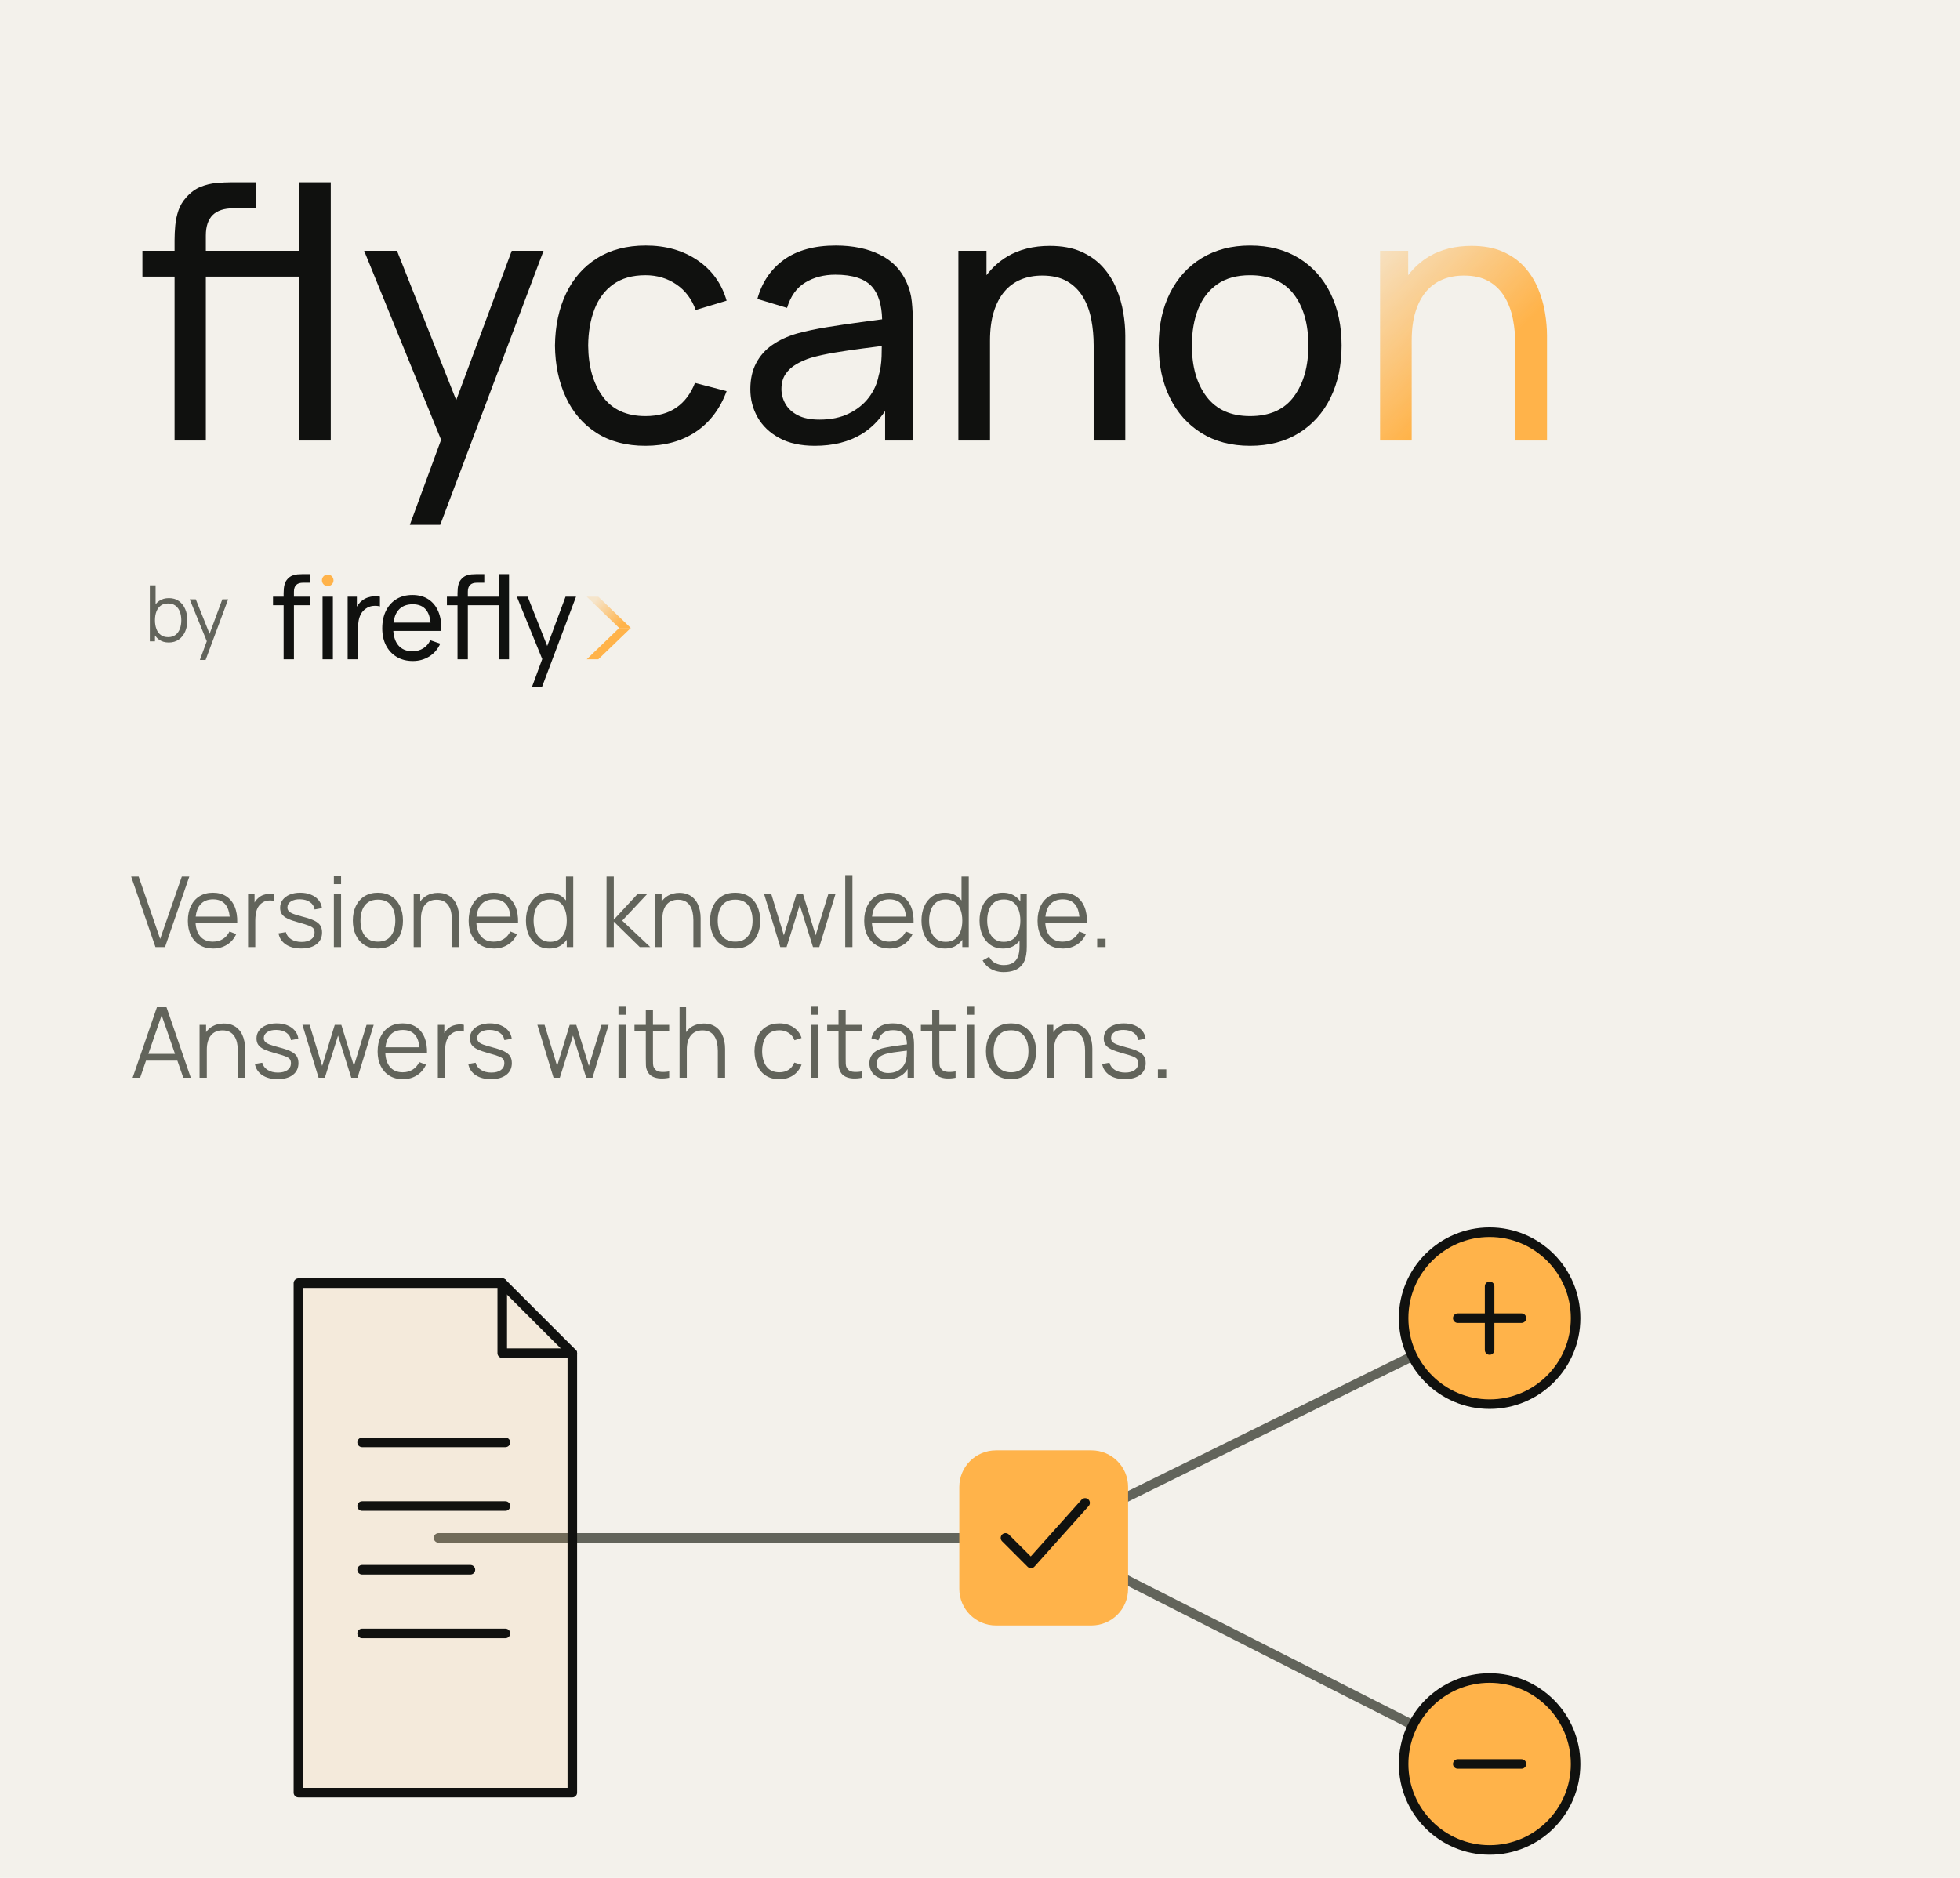
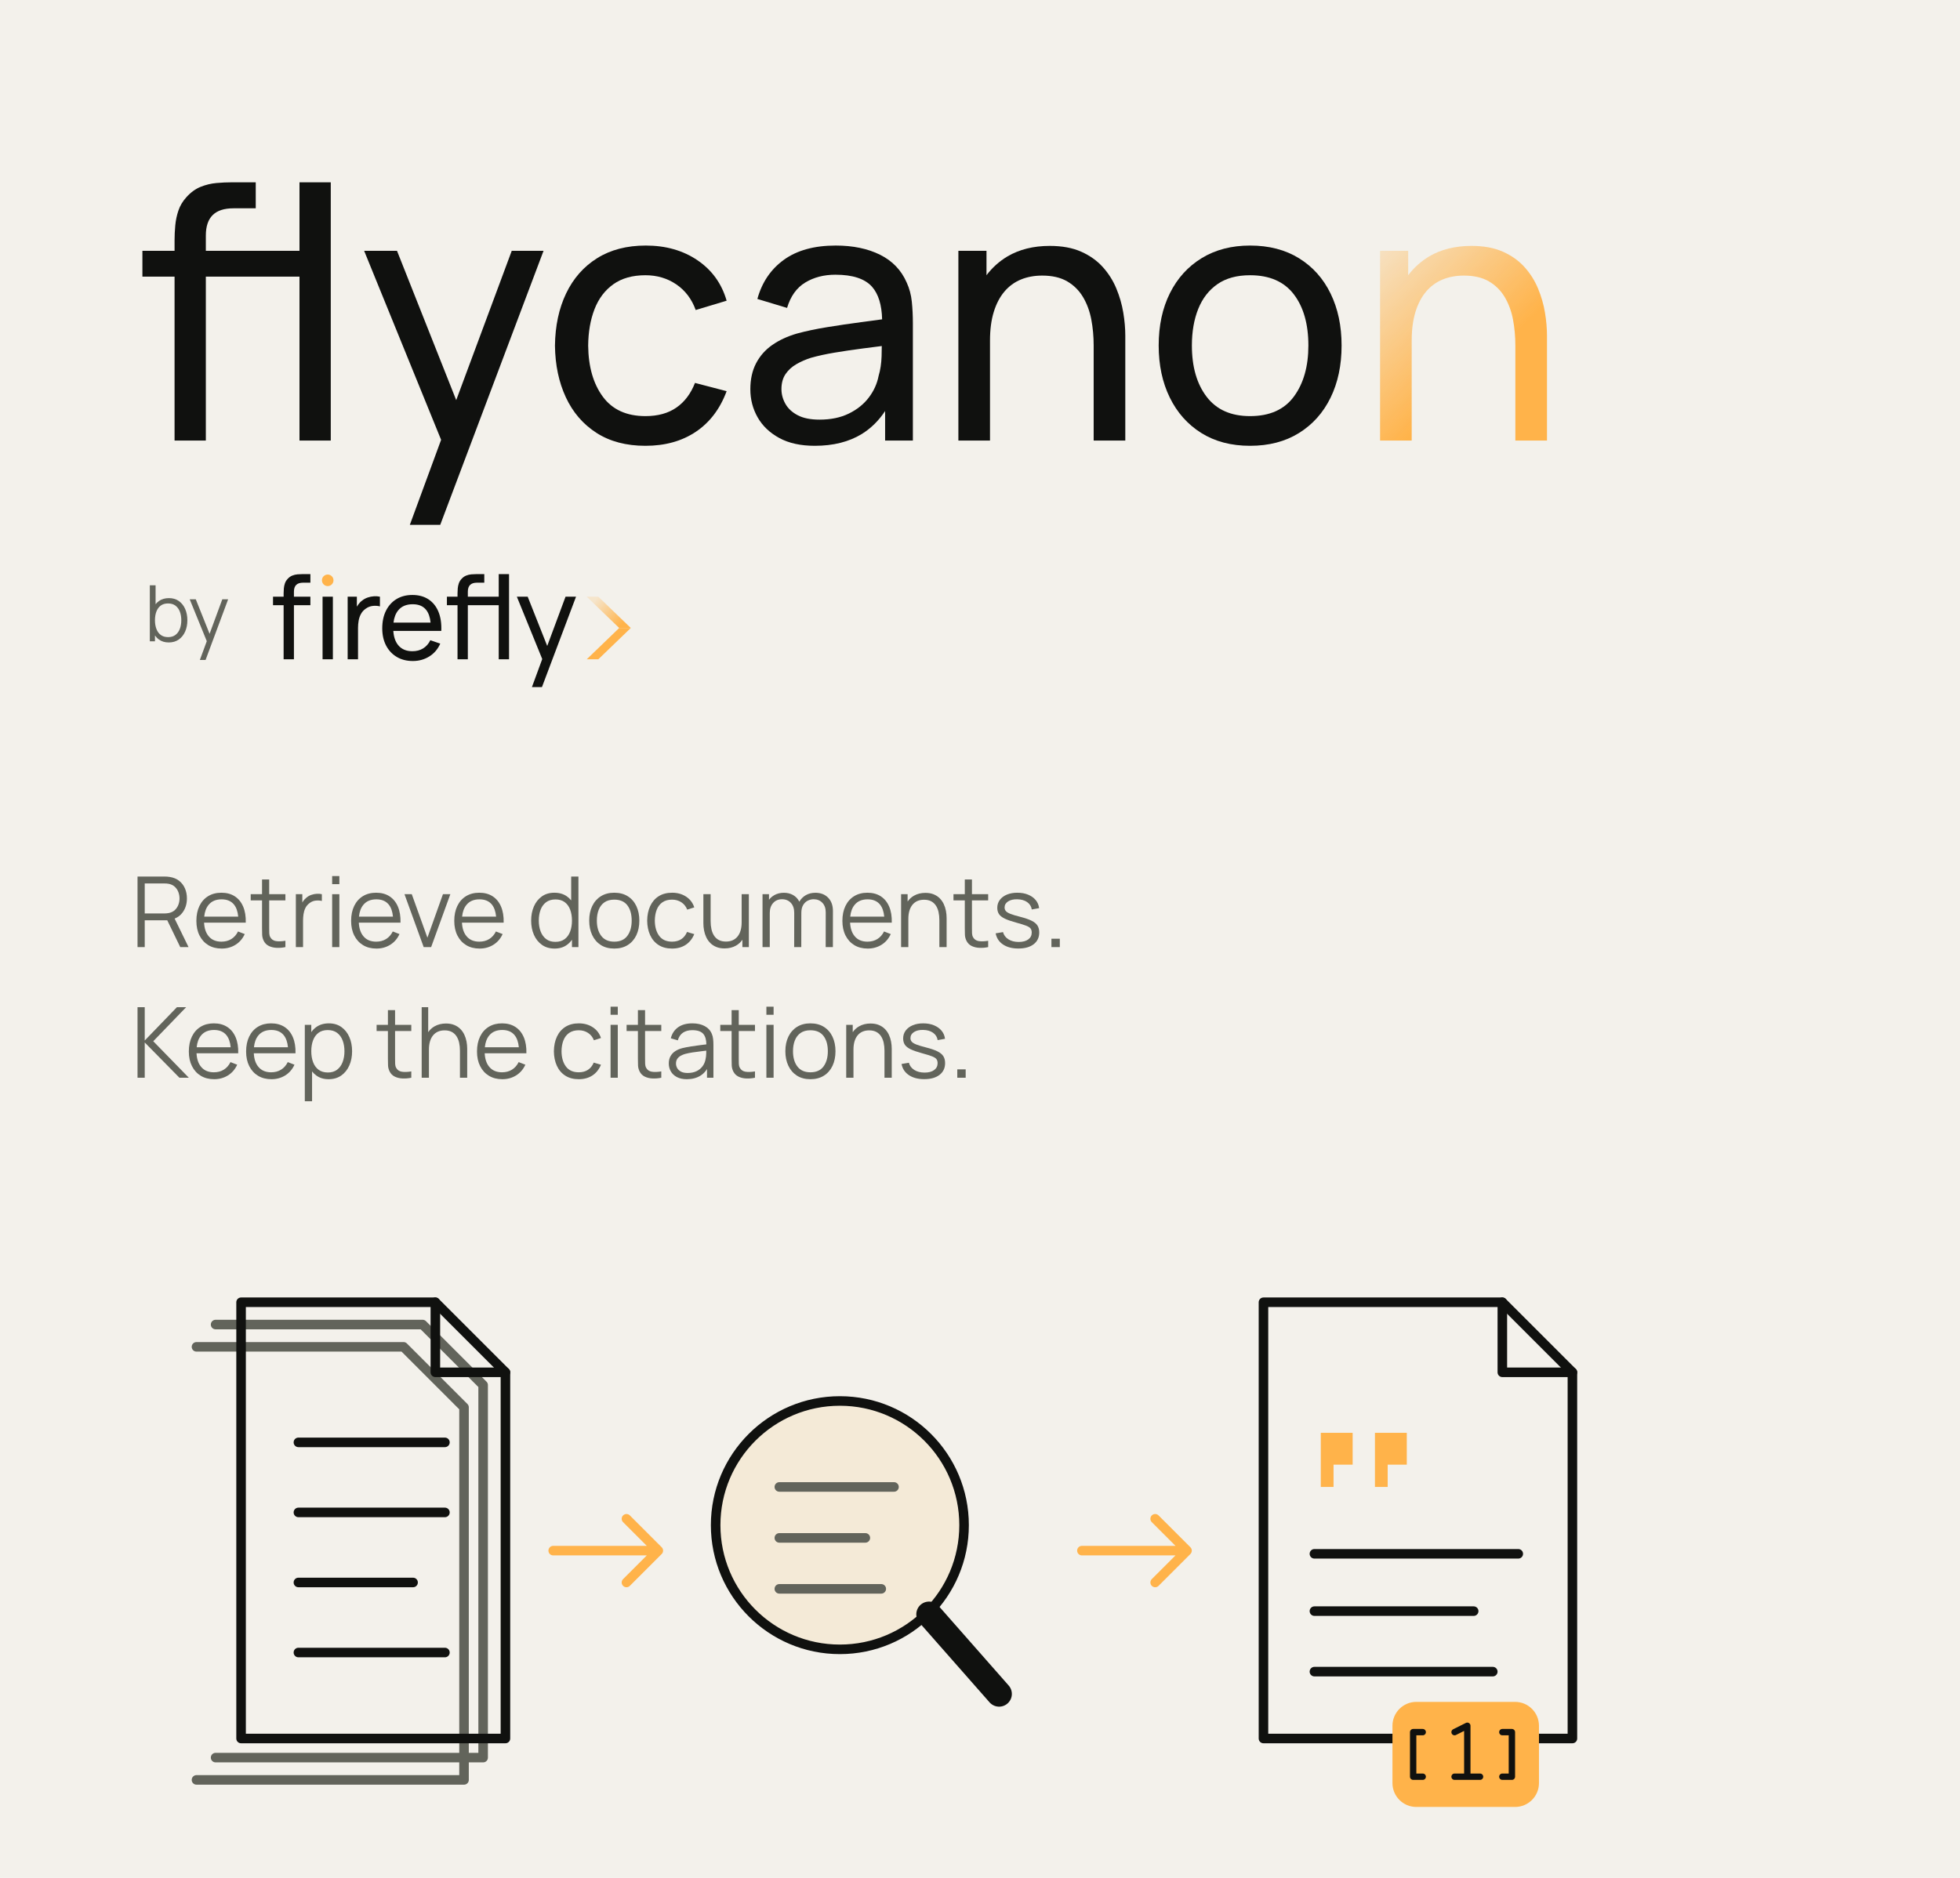
<svg xmlns="http://www.w3.org/2000/svg" width="480" height="460" viewBox="0 0 480 460" role="img">
  <rect width="480" height="460" fill="#f3f1eb" />
  <svg x="20" y="28" width="380" height="148.76" viewBox="0 0 618.18 242">
    <g fill="#10110f" transform="translate(20 130) scale(0.07 -0.07)">
      <g transform="translate(0 0)">
        <path d="M243 0L243 933L60 933L60 1080L243 1080L243 1139Q243 1181 247 1224.5Q251 1268 265 1309.5Q279 1351 311 1386Q348 1427 392 1444.5Q436 1462 481.5 1466Q527 1470 568 1470L705 1470L705 1322L578 1322Q499 1322 460 1283.5Q421 1245 421 1167L421 1080L954 1080L954 1470L1132 1470L1132 0L954 0L954 933L421 933L421 0Z" />
      </g>
      <g transform="translate(1292 0)">
        <path d="M290 -480L468 4L30 1080L217 1080L554 230L870 1080L1051 1080L463 -480Z" />
      </g>
      <g transform="translate(2328 0)">
        <path d="M595 -30Q431 -30 316.5 43.5Q202 117 142 246Q82 375 80 540Q82 709 143.5 837.5Q205 966 320 1038Q435 1110 597 1110Q768 1110 891.5 1026Q1015 942 1057 796L881 743Q847 837 770.5 889Q694 941 595 941Q484 941 412 889.5Q340 838 305 747.5Q270 657 269 540Q271 360 352.5 249.5Q434 139 595 139Q701 139 771 187.5Q841 236 877 328L1057 281Q1001 130 882 50Q763 -30 595 -30Z" />
      </g>
      <g transform="translate(3440 0)">
        <path d="M447 -30Q326 -30 244.5 14.5Q163 59 121.5 132Q80 205 80 292Q80 377 112.5 439.5Q145 502 204 543.5Q263 585 345 609Q422 630 517.5 645.5Q613 661 711 674Q773 682 830 690Q827 813 773 875Q712 944 564 944Q466 944 392.5 899.5Q319 855 289 755L120 806Q159 948 271 1029Q383 1110 566 1110Q713 1110 818.5 1057.5Q924 1005 970 899Q993 849 999 790.5Q1005 732 1005 668L1005 0L847 0L847 168Q793 86 714 37Q604 -30 447 -30ZM474 119Q570 119 640.5 153.5Q711 188 754 244.5Q797 301 810 368Q825 418 827 480Q827 513 828 538Q773 531 719 524Q635 513 560 500.5Q485 488 425 471Q381 457 342.5 435Q304 413 280.5 378.5Q257 344 257 293Q257 249 279.5 209Q302 169 349.5 144Q397 119 474 119Z" />
      </g>
      <g transform="translate(4565 0)">
        <path d="M909 0L909 541Q909 618 895.5 689Q882 760 848.5 816.5Q815 873 758.5 906Q702 939 616 939Q549 939 494.5 916.5Q440 894 401 848Q362 802 340.5 732.5Q319 663 319 569L319 0L139 0L139 1080L299 1080L299 941Q348 1006 418 1048Q520 1108 659 1108Q764 1108 838 1075Q912 1042 961 987.5Q1010 933 1038 865.5Q1066 798 1077.5 728.5Q1089 659 1089 597L1089 0Z" />
      </g>
      <g transform="translate(5764 0)">
        <path d="M600 -30Q439 -30 322.5 43Q206 116 143 245Q80 374 80 541Q80 711 144 839Q208 967 325 1038.5Q442 1110 600 1110Q762 1110 879 1037.5Q996 965 1058.5 836.5Q1121 708 1121 541Q1121 372 1058 243.5Q995 115 878 42.5Q761 -30 600 -30ZM600 139Q768 139 850 251Q932 363 932 541Q932 724 849 832.5Q766 941 600 941Q487 941 414 890Q341 839 305 749Q269 659 269 541Q269 359 353 249Q437 139 600 139Z" />
      </g>
      <g transform="translate(6965 0)">
        <defs>
          <linearGradient id="terminal-flycanon" gradientUnits="userSpaceOnUse" x1="30" y1="1080" x2="860" y2="230">
            <stop offset="0" stop-color="#ffb34a" stop-opacity="0.2" />
            <stop offset="0.8" stop-color="#ffb34a" stop-opacity="1" />
          </linearGradient>
        </defs>
        <path d="M909 0L909 541Q909 618 895.5 689Q882 760 848.5 816.5Q815 873 758.5 906Q702 939 616 939Q549 939 494.5 916.5Q440 894 401 848Q362 802 340.5 732.5Q319 663 319 569L319 0L139 0L139 1080L299 1080L299 941Q348 1006 418 1048Q520 1108 659 1108Q764 1108 838 1075Q912 1042 961 987.5Q1010 933 1038 865.5Q1066 798 1077.5 728.5Q1089 659 1089 597L1089 0Z" fill="url(#terminal-flycanon)" data-product-terminal="trail-n" />
      </g>
    </g>
    <g fill="#62645b" transform="translate(25 210) scale(0.0155 -0.0155)">
      <path d="M625 -30Q476 -30 373 46Q314 89 271 150L271 0L139 0L139 1440L287 1440L287 953Q325 1001 375 1036Q479 1110 631 1110Q779 1110 885 1035Q991 960 1047.5 831Q1104 702 1104 541Q1104 379 1047 250Q990 121 883 45.5Q776 -30 625 -30ZM610 107Q723 107 798 164Q873 221 910.5 319.5Q948 418 948 541Q948 663 911 761Q874 859 798.5 916Q723 973 607 973Q494 973 419.5 918Q345 863 308 765.5Q271 668 271 541Q271 416 308 317.5Q345 219 420 163Q495 107 610 107Z" transform="translate(0 0)" />
      <path d="M294 -480L472 3L33 1080L189 1080L544 192L871 1080L1021 1080L441 -480Z" transform="translate(1131 0)" />
    </g>
    <svg x="76" y="183" width="143" height="45.48" viewBox="5 -148 619.4 197">
      <defs>
        <linearGradient id="firefly-trail" gradientUnits="userSpaceOnUse" x1="567.4" y1="-108" x2="623.4" y2="-54">
          <stop offset="0" stop-color="#ffb34a" stop-opacity="0.2" />
          <stop offset="0.8" stop-color="#ffb34a" stop-opacity="1" />
        </linearGradient>
      </defs>
      <path d="M24.3 0L24.3 -93.3L6 -93.3L6 -108L24.3 -108L24.3 -113.9Q24.3 -118.1 24.7 -122.45Q25.1 -126.8 26.5 -130.95Q27.9 -135.1 31.1 -138.6Q34.8 -142.7 39.2 -144.45Q43.6 -146.2 48.15 -146.6Q52.7 -147 56.8 -147L70.5 -147L70.5 -132.2L57.8 -132.2Q49.9 -132.2 46 -128.35Q42.1 -124.5 42.1 -116.7L42.1 -108L70.5 -108L70.5 -93.3L42.1 -93.3L42.1 0ZM91.5 0L91.5 -108L109.3 -108L109.3 0ZM134.8 0L134.8 -108L150.7 -108L150.7 -90.8Q151.8 -92.7 153.1 -94.5Q156.1 -98.7 159.9 -101.4Q164.1 -104.8 169.4 -106.6Q174.7 -108.4 180.2 -108.75Q185.7 -109.1 190.5 -108L190.5 -91.3Q184.9 -92.8 178.2 -92.1Q171.5 -91.4 165.8 -87.2Q160.6 -83.5 157.75 -78.2Q154.9 -72.9 153.8 -66.75Q152.7 -60.6 152.7 -54.2L152.7 0ZM247.3 3Q231.4 3 219.55 -4.05Q207.7 -11.1 201.1 -23.75Q194.5 -36.4 194.5 -53.3Q194.5 -71 201 -83.95Q207.5 -96.9 219.15 -103.95Q230.8 -111 246.5 -111Q262.8 -111 274.25 -103.5Q285.7 -96 291.45 -82.1Q297.2 -68.2 296.4 -49L213.6 -49Q214.6 -33.5 222 -24.4Q230.6 -13.9 246.5 -13.9Q257.2 -13.9 265.1 -18.8Q273 -23.7 277.5 -32.9L294.6 -27Q288.3 -12.7 275.65 -4.85Q263 3 247.3 3ZM277.9 -63.3Q276.5 -77.4 270.3 -85.2Q262.5 -95 247.1 -95Q230.6 -95 222 -84.4Q215.5 -76.4 213.9 -63.3ZM324.4 0L324.4 -93.3L306.1 -93.3L306.1 -108L324.4 -108L324.4 -113.9Q324.4 -118.1 324.8 -122.45Q325.2 -126.8 326.6 -130.95Q328 -135.1 331.2 -138.6Q334.9 -142.7 339.3 -144.45Q343.7 -146.2 348.25 -146.6Q352.8 -147 356.9 -147L370.6 -147L370.6 -132.2L357.9 -132.2Q350 -132.2 346.1 -128.35Q342.2 -124.5 342.2 -116.7L342.2 -108L395.5 -108L395.5 -147L413.3 -147L413.3 0L395.5 0L395.5 -93.3L342.2 -93.3L342.2 0ZM452.8 48L470.6 -0.4L426.8 -108L445.5 -108L479.2 -23L510.8 -108L528.9 -108L470.1 48Z" fill="#10110f" />
      <circle cx="100.4" cy="-136.3" r="9.97" fill="#ffb34a" />
      <path d="M567.4 -108L623.4 -54L603.4 -54L547.4 -108Z" fill="url(#firefly-trail)" />
      <path d="M623.4 -54L567.4 0L547.4 0L603.4 -54Z" fill="#ffb34a" />
    </svg>
  </svg>
  <g fill="#62645b" transform="translate(32 232) scale(0.012 -0.012)">
-     <path d="M506 0L10 1440L163 1440L602 167L1044 1440L1197 1440L701 0Z" transform="translate(0 0)" />
-     <path d="M597 -30Q439 -30 323.5 40Q208 110 144 237Q80 364 80 535Q80 712 143 841Q206 970 320.5 1040Q435 1110 591 1110Q751 1110 864 1036.5Q977 963 1035 826Q1093 689 1088 499L237 499Q246 324 329 224Q421 111 591 111Q707 111 793.5 164.5Q880 218 930 319L1067 266Q1003 125 878.5 47.5Q754 -30 597 -30ZM934 622Q919 780 848 868Q761 975 595 975Q421 975 329 862Q255 772 240 622Z" transform="translate(1087 0)" />
-     <path d="M140 0L140 1080L272 1080L272 910Q282 927 293 943Q322 983 356 1009Q398 1046 454 1065.5Q510 1085 567 1088.5Q624 1092 671 1080L671 942Q612 957 542 949Q472 941 413 893Q359 851 332 792.5Q305 734 296 668.5Q287 603 287 539L287 0Z" transform="translate(2256 0)" />
-     <path d="M543 -29Q353 -29 230.5 53Q108 135 80 281L230 306Q254 214 339.5 159.5Q425 105 551 105Q674 105 745 156.5Q816 208 816 297Q816 347 793.5 378.5Q771 410 702 437Q633 464 496 501Q349 541 266 581Q183 621 148 673.5Q113 726 113 802Q113 894 165 963.5Q217 1033 309 1071.5Q401 1110 523 1110Q645 1110 741.5 1070.5Q838 1031 897 960Q956 889 967 795L817 768Q802 863 722.5 918.5Q643 974 521 976Q406 979 334 932.5Q262 886 262 809Q262 766 288 735.5Q314 705 382.5 678Q451 651 578 619Q727 581 812 539Q897 497 933 440Q969 383 969 299Q969 146 855.5 58.5Q742 -29 543 -29Z" transform="translate(2937 0)" />
-     <path d="M160 1285L160 1450L307 1450L307 1285ZM160 0L160 1080L307 1080L307 0Z" transform="translate(3987 0)" />
-     <path d="M591 -30Q430 -30 316 43Q202 116 141 245Q80 374 80 541Q80 711 142 839Q204 967 318.5 1038.5Q433 1110 591 1110Q753 1110 867.5 1037.5Q982 965 1042.5 836.5Q1103 708 1103 541Q1103 371 1042 242.5Q981 114 866 42Q751 -30 591 -30ZM591 111Q771 111 859 230.5Q947 350 947 541Q947 737 858.5 853Q770 969 591 969Q470 969 391.5 914.5Q313 860 274.5 763.5Q236 667 236 541Q236 346 326 228.5Q416 111 591 111Z" transform="translate(4454 0)" />
-     <path d="M920 0L920 551Q920 641 903 716.5Q886 792 848.5 848.5Q811 905 751.5 936Q692 967 607 967Q529 967 469.5 940Q410 913 369.5 862.5Q329 812 308 740Q287 668 287 576L287 0L139 0L139 1080L272 1080L272 930Q324 1005 401 1049Q503 1107 635 1107Q732 1107 804.5 1077Q877 1047 927.5 996Q978 945 1009 879.5Q1040 814 1054 740.5Q1068 667 1068 594L1068 0Z" transform="translate(5637 0)" />
-     <path d="M597 -30Q439 -30 323.5 40Q208 110 144 237Q80 364 80 535Q80 712 143 841Q206 970 320.5 1040Q435 1110 591 1110Q751 1110 864 1036.5Q977 963 1035 826Q1093 689 1088 499L237 499Q246 324 329 224Q421 111 591 111Q707 111 793.5 164.5Q880 218 930 319L1067 266Q1003 125 878.5 47.5Q754 -30 597 -30ZM934 622Q919 780 848 868Q761 975 595 975Q421 975 329 862Q255 772 240 622Z" transform="translate(6818 0)" />
-     <path d="M559 -30Q408 -30 301 45.5Q194 121 137 250Q80 379 80 541Q80 702 136.5 831Q193 960 299 1035Q405 1110 553 1110Q705 1110 809 1036Q859 1001 897 953L897 1440L1045 1440L1045 0L913 0L913 150Q870 89 811 46Q708 -30 559 -30ZM574 107Q689 107 764 163Q839 219 876 317.5Q913 416 913 541Q913 668 876 765.5Q839 863 764.5 918Q690 973 577 973Q461 973 385 916Q309 859 272.5 761Q236 663 236 541Q236 418 273.5 319.5Q311 221 386 164Q461 107 574 107Z" transform="translate(7987 0)" />
-     <path d="" transform="translate(9172 0)" />
-     <path d="M139 0L140 1440L288 1440L288 560L770 1080L966 1080L460 540L1032 0L818 0L288 520L288 0Z" transform="translate(9572 0)" />
-     <path d="M920 0L920 551Q920 641 903 716.5Q886 792 848.5 848.5Q811 905 751.5 936Q692 967 607 967Q529 967 469.5 940Q410 913 369.5 862.5Q329 812 308 740Q287 668 287 576L287 0L139 0L139 1080L272 1080L272 930Q324 1005 401 1049Q503 1107 635 1107Q732 1107 804.5 1077Q877 1047 927.5 996Q978 945 1009 879.5Q1040 814 1054 740.5Q1068 667 1068 594L1068 0Z" transform="translate(10564 0)" />
-     <path d="M591 -30Q430 -30 316 43Q202 116 141 245Q80 374 80 541Q80 711 142 839Q204 967 318.5 1038.5Q433 1110 591 1110Q753 1110 867.5 1037.5Q982 965 1042.5 836.5Q1103 708 1103 541Q1103 371 1042 242.5Q981 114 866 42Q751 -30 591 -30ZM591 111Q771 111 859 230.5Q947 350 947 541Q947 737 858.5 853Q770 969 591 969Q470 969 391.5 914.5Q313 860 274.5 763.5Q236 667 236 541Q236 346 326 228.5Q416 111 591 111Z" transform="translate(11745 0)" />
-     <path d="M370 0L40 1081L187 1080L443 241L700 1080L834 1080L1091 241L1349 1080L1495 1080L1165 0L1037 0L767 860L498 0Z" transform="translate(12888 0)" />
-     <path d="M160 0L160 1470L307 1470L307 0Z" transform="translate(14423 0)" />
-     <path d="M597 -30Q439 -30 323.5 40Q208 110 144 237Q80 364 80 535Q80 712 143 841Q206 970 320.5 1040Q435 1110 591 1110Q751 1110 864 1036.5Q977 963 1035 826Q1093 689 1088 499L237 499Q246 324 329 224Q421 111 591 111Q707 111 793.5 164.5Q880 218 930 319L1067 266Q1003 125 878.5 47.5Q754 -30 597 -30ZM934 622Q919 780 848 868Q761 975 595 975Q421 975 329 862Q255 772 240 622Z" transform="translate(14890 0)" />
-     <path d="M559 -30Q408 -30 301 45.5Q194 121 137 250Q80 379 80 541Q80 702 136.5 831Q193 960 299 1035Q405 1110 553 1110Q705 1110 809 1036Q859 1001 897 953L897 1440L1045 1440L1045 0L913 0L913 150Q870 89 811 46Q708 -30 559 -30ZM574 107Q689 107 764 163Q839 219 876 317.5Q913 416 913 541Q913 668 876 765.5Q839 863 764.5 918Q690 973 577 973Q461 973 385 916Q309 859 272.5 761Q236 663 236 541Q236 418 273.5 319.5Q311 221 386 164Q461 107 574 107Z" transform="translate(16059 0)" />
-     <path d="M569 -510Q486 -510 405.5 -485.5Q325 -461 257 -408.5Q189 -356 143 -272L276 -198Q321 -288 402.5 -327.5Q484 -367 569 -367Q686 -367 758.5 -323.5Q831 -280 864 -195Q897 -110 896 17L896 127Q859 81 811 46Q708 -30 559 -30Q408 -30 301 45.5Q194 121 137 250Q80 379 80 541Q80 702 136.5 831Q193 960 299 1035Q405 1110 553 1110Q705 1110 809 1036Q870 993 913 931L913 1080L1044 1080L1044 15Q1044 -31 1041.5 -73.5Q1039 -116 1032 -157Q1013 -278 953.5 -356Q894 -434 797.5 -472Q701 -510 569 -510ZM574 107Q689 107 764 163Q839 219 876 317.5Q913 416 913 541Q913 668 876 765.5Q839 863 764.5 918Q690 973 577 973Q461 973 385 916Q309 859 272.5 761Q236 663 236 541Q236 418 273.5 319.5Q311 221 386 164Q461 107 574 107Z" transform="translate(17244 0)" />
-     <path d="M597 -30Q439 -30 323.5 40Q208 110 144 237Q80 364 80 535Q80 712 143 841Q206 970 320.5 1040Q435 1110 591 1110Q751 1110 864 1036.5Q977 963 1035 826Q1093 689 1088 499L237 499Q246 324 329 224Q421 111 591 111Q707 111 793.5 164.5Q880 218 930 319L1067 266Q1003 125 878.5 47.5Q754 -30 597 -30ZM934 622Q919 780 848 868Q761 975 595 975Q421 975 329 862Q255 772 240 622Z" transform="translate(18428 0)" />
-     <path d="M168 0L168 171L339 171L339 0Z" transform="translate(19557 0)" />
+     <path d="M140 0L140 1440L696 1440Q717 1440 743.5 1438.5Q770 1437 797 1432Q910 1415 988.5 1353.5Q1067 1292 1107.5 1199Q1148 1106 1148 993Q1148 830 1062 710Q999 622 897 582L1181 0L1012 0L747 547L287 547L287 0ZM287 687L692 687Q710 687 734 689Q758 691 781 696Q855 712 902.5 757Q950 802 973.5 864Q997 926 997 993Q997 1060 973.5 1122.5Q950 1185 902.5 1230Q855 1275 781 1291Q758 1296 734 1297.5Q710 1299 692 1299L287 1299Z" transform="translate(0 0)" />
+     <path d="M597 -30Q439 -30 323.5 40Q208 110 144 237Q80 364 80 535Q80 712 143 841Q206 970 320.5 1040Q435 1110 591 1110Q751 1110 864 1036.5Q977 963 1035 826Q1093 689 1088 499L237 499Q246 324 329 224Q421 111 591 111Q707 111 793.5 164.5Q880 218 930 319L1067 266Q1003 125 878.5 47.5Q754 -30 597 -30ZM934 622Q919 780 848 868Q761 975 595 975Q421 975 329 862Q255 772 240 622Z" transform="translate(1261 0)" />
+     <path d="M728 0Q637 -19 548.5 -15Q460 -11 390.5 23Q321 57 285 129Q256 189 253.5 250.5Q251 312 251 391L251 954L20 954L20 1080L251 1080L251 1380L397 1380L397 1080L728 1080L728 954L397 954L397 397Q397 329 398.5 283.5Q400 238 419 203Q455 136 533.5 123Q612 110 728 129Z" transform="translate(2430 0)" />
+     <path d="M140 0L140 1080L272 1080L272 910Q282 927 293 943Q322 983 356 1009Q398 1046 454 1065.5Q510 1085 567 1088.5Q624 1092 671 1080L671 942Q612 957 542 949Q472 941 413 893Q359 851 332 792.5Q305 734 296 668.5Q287 603 287 539L287 0Z" transform="translate(3231 0)" />
+     <path d="M160 1285L160 1450L307 1450L307 1285ZM160 0L160 1080L307 1080L307 0Z" transform="translate(3952 0)" />
+     <path d="M597 -30Q439 -30 323.5 40Q208 110 144 237Q80 364 80 535Q80 712 143 841Q206 970 320.5 1040Q435 1110 591 1110Q751 1110 864 1036.5Q977 963 1035 826Q1093 689 1088 499L237 499Q246 324 329 224Q421 111 591 111Q707 111 793.5 164.5Q880 218 930 319L1067 266Q1003 125 878.5 47.5Q754 -30 597 -30ZM934 622Q919 780 848 868Q761 975 595 975Q421 975 329 862Q255 772 240 622Z" transform="translate(4419 0)" />
+     <path d="M432 0L40 1080L189 1080L508 192L825 1080L976 1080L584 0Z" transform="translate(5548 0)" />
+     <path d="M597 -30Q439 -30 323.5 40Q208 110 144 237Q80 364 80 535Q80 712 143 841Q206 970 320.5 1040Q435 1110 591 1110Q751 1110 864 1036.5Q977 963 1035 826Q1093 689 1088 499L237 499Q246 324 329 224Q421 111 591 111Q707 111 793.5 164.5Q880 218 930 319L1067 266Q1003 125 878.5 47.5Q754 -30 597 -30ZM934 622Q919 780 848 868Q761 975 595 975Q421 975 329 862Q255 772 240 622Z" transform="translate(6524 0)" />
+     <path d="" transform="translate(7693 0)" />
+     <path d="M559 -30Q408 -30 301 45.5Q194 121 137 250Q80 379 80 541Q80 702 136.5 831Q193 960 299 1035Q405 1110 553 1110Q705 1110 809 1036Q859 1001 897 953L897 1440L1045 1440L1045 0L913 0L913 150Q870 89 811 46Q708 -30 559 -30ZM574 107Q689 107 764 163Q839 219 876 317.5Q913 416 913 541Q913 668 876 765.5Q839 863 764.5 918Q690 973 577 973Q461 973 385 916Q309 859 272.5 761Q236 663 236 541Q236 418 273.5 319.5Q311 221 386 164Q461 107 574 107Z" transform="translate(8093 0)" />
+     <path d="M591 -30Q430 -30 316 43Q202 116 141 245Q80 374 80 541Q80 711 142 839Q204 967 318.5 1038.5Q433 1110 591 1110Q753 1110 867.5 1037.5Q982 965 1042.5 836.5Q1103 708 1103 541Q1103 371 1042 242.5Q981 114 866 42Q751 -30 591 -30ZM591 111Q771 111 859 230.5Q947 350 947 541Q947 737 858.5 853Q770 969 591 969Q470 969 391.5 914.5Q313 860 274.5 763.5Q236 667 236 541Q236 346 326 228.5Q416 111 591 111Z" transform="translate(9278 0)" />
+     <path d="M588 -30Q425 -30 312 43Q199 116 140.5 244.5Q82 373 80 540Q82 710 142 838.5Q202 967 315 1038.5Q428 1110 589 1110Q753 1110 874.5 1030Q996 950 1041 811L897 765Q859 862 776.5 915.5Q694 969 588 969Q469 969 391 914.5Q313 860 275 763Q237 666 236 540Q238 346 326 228.5Q414 111 588 111Q698 111 775.5 161.5Q853 212 893 309L1041 265Q981 121 865 45.5Q749 -30 588 -30Z" transform="translate(10461 0)" />
+     <path d="M553 -27Q456 -27 383.5 3Q311 33 260.5 84Q210 135 179 200.5Q148 266 134 339.5Q120 413 120 486L120 1080L268 1080L268 529Q268 440 285 364Q302 288 339.5 231.5Q377 175 436.5 144Q496 113 581 113Q659 113 718.5 140Q778 167 818.5 217.5Q859 268 880 340.5Q901 413 901 504L901 1080L1048 1080L1048 0L916 0L916 150Q864 75 787 31Q685 -27 553 -27Z" transform="translate(11568 0)" />
+     <path d="M1428 0L1429 709Q1429 834 1359.5 905.5Q1290 977 1183 977Q1122 977 1064 949Q1006 921 968.5 859Q931 797 931 697L931 697L930 0L785 0L786 699Q786 828 717.5 902.5Q649 977 537 977Q425 977 356 900.5Q287 824 287 697L287 0L139 0L139 1080L271 1080L271 966Q315 1024 382 1062Q467 1109 575 1109Q678 1109 758.5 1065Q839 1021 885 937Q888 932 890 927Q939 1012 1024 1061Q1109 1109 1217 1109Q1380 1109 1478 1008.5Q1576 908 1576 737L1575 0Z" transform="translate(12756 0)" />
+     <path d="M597 -30Q439 -30 323.5 40Q208 110 144 237Q80 364 80 535Q80 712 143 841Q206 970 320.5 1040Q435 1110 591 1110Q751 1110 864 1036.5Q977 963 1035 826Q1093 689 1088 499L237 499Q246 324 329 224Q421 111 591 111Q707 111 793.5 164.5Q880 218 930 319L1067 266Q1003 125 878.5 47.5Q754 -30 597 -30ZM934 622Q919 780 848 868Q761 975 595 975Q421 975 329 862Q255 772 240 622Z" transform="translate(14445 0)" />
+     <path d="M920 0L920 551Q920 641 903 716.5Q886 792 848.5 848.5Q811 905 751.5 936Q692 967 607 967Q529 967 469.5 940Q410 913 369.5 862.5Q329 812 308 740Q287 668 287 576L287 0L139 0L139 1080L272 1080L272 930Q324 1005 401 1049Q503 1107 635 1107Q732 1107 804.5 1077Q877 1047 927.5 996Q978 945 1009 879.5Q1040 814 1054 740.5Q1068 667 1068 594L1068 0Z" transform="translate(15584 0)" />
+     <path d="M728 0Q637 -19 548.5 -15Q460 -11 390.5 23Q321 57 285 129Q256 189 253.5 250.5Q251 312 251 391L251 954L20 954L20 1080L251 1080L251 1380L397 1380L397 1080L728 1080L728 954L397 954L397 397Q397 329 398.5 283.5Q400 238 419 203Q455 136 533.5 123Q612 110 728 129Z" transform="translate(16772 0)" />
+     <path d="M543 -29Q353 -29 230.5 53Q108 135 80 281L230 306Q254 214 339.5 159.5Q425 105 551 105Q674 105 745 156.5Q816 208 816 297Q816 347 793.5 378.5Q771 410 702 437Q633 464 496 501Q349 541 266 581Q183 621 148 673.5Q113 726 113 802Q113 894 165 963.5Q217 1033 309 1071.5Q401 1110 523 1110Q645 1110 741.5 1070.5Q838 1031 897 960Q956 889 967 795L817 768Q802 863 722.5 918.5Q643 974 521 976Q406 979 334 932.5Q262 886 262 809Q262 766 288 735.5Q314 705 382.5 678Q451 651 578 619Q727 581 812 539Q897 497 933 440Q969 383 969 299Q969 146 855.5 58.5Q742 -29 543 -29Z" transform="translate(17573 0)" />
+     <path d="M168 0L168 171L339 171L339 0Z" transform="translate(18623 0)" />
  </g>
  <g fill="#62645b" transform="translate(32 264) scale(0.012 -0.012)">
-     <path d="M40 0L536 1440L731 1440L1227 0L1074 0L953 349L313 349L193 0ZM905 487L632 1274L361 487Z" transform="translate(0 0)" />
-     <path d="M920 0L920 551Q920 641 903 716.5Q886 792 848.5 848.5Q811 905 751.5 936Q692 967 607 967Q529 967 469.5 940Q410 913 369.5 862.5Q329 812 308 740Q287 668 287 576L287 0L139 0L139 1080L272 1080L272 930Q324 1005 401 1049Q503 1107 635 1107Q732 1107 804.5 1077Q877 1047 927.5 996Q978 945 1009 879.5Q1040 814 1054 740.5Q1068 667 1068 594L1068 0Z" transform="translate(1267 0)" />
-     <path d="M543 -29Q353 -29 230.5 53Q108 135 80 281L230 306Q254 214 339.5 159.5Q425 105 551 105Q674 105 745 156.5Q816 208 816 297Q816 347 793.5 378.5Q771 410 702 437Q633 464 496 501Q349 541 266 581Q183 621 148 673.5Q113 726 113 802Q113 894 165 963.5Q217 1033 309 1071.5Q401 1110 523 1110Q645 1110 741.5 1070.5Q838 1031 897 960Q956 889 967 795L817 768Q802 863 722.5 918.5Q643 974 521 976Q406 979 334 932.5Q262 886 262 809Q262 766 288 735.5Q314 705 382.5 678Q451 651 578 619Q727 581 812 539Q897 497 933 440Q969 383 969 299Q969 146 855.5 58.5Q742 -29 543 -29Z" transform="translate(2455 0)" />
-     <path d="M370 0L40 1081L187 1080L443 241L700 1080L834 1080L1091 241L1349 1080L1495 1080L1165 0L1037 0L767 860L498 0Z" transform="translate(3465 0)" />
-     <path d="M597 -30Q439 -30 323.5 40Q208 110 144 237Q80 364 80 535Q80 712 143 841Q206 970 320.5 1040Q435 1110 591 1110Q751 1110 864 1036.5Q977 963 1035 826Q1093 689 1088 499L237 499Q246 324 329 224Q421 111 591 111Q707 111 793.5 164.5Q880 218 930 319L1067 266Q1003 125 878.5 47.5Q754 -30 597 -30ZM934 622Q919 780 848 868Q761 975 595 975Q421 975 329 862Q255 772 240 622Z" transform="translate(4960 0)" />
-     <path d="M140 0L140 1080L272 1080L272 910Q282 927 293 943Q322 983 356 1009Q398 1046 454 1065.5Q510 1085 567 1088.5Q624 1092 671 1080L671 942Q612 957 542 949Q472 941 413 893Q359 851 332 792.5Q305 734 296 668.5Q287 603 287 539L287 0Z" transform="translate(6129 0)" />
-     <path d="M543 -29Q353 -29 230.5 53Q108 135 80 281L230 306Q254 214 339.5 159.5Q425 105 551 105Q674 105 745 156.5Q816 208 816 297Q816 347 793.5 378.5Q771 410 702 437Q633 464 496 501Q349 541 266 581Q183 621 148 673.5Q113 726 113 802Q113 894 165 963.5Q217 1033 309 1071.5Q401 1110 523 1110Q645 1110 741.5 1070.5Q838 1031 897 960Q956 889 967 795L817 768Q802 863 722.5 918.5Q643 974 521 976Q406 979 334 932.5Q262 886 262 809Q262 766 288 735.5Q314 705 382.5 678Q451 651 578 619Q727 581 812 539Q897 497 933 440Q969 383 969 299Q969 146 855.5 58.5Q742 -29 543 -29Z" transform="translate(6810 0)" />
-     <path d="" transform="translate(7860 0)" />
-     <path d="M370 0L40 1081L187 1080L443 241L700 1080L834 1080L1091 241L1349 1080L1495 1080L1165 0L1037 0L767 860L498 0Z" transform="translate(8260 0)" />
-     <path d="M160 1285L160 1450L307 1450L307 1285ZM160 0L160 1080L307 1080L307 0Z" transform="translate(9795 0)" />
-     <path d="M728 0Q637 -19 548.5 -15Q460 -11 390.5 23Q321 57 285 129Q256 189 253.5 250.5Q251 312 251 391L251 954L20 954L20 1080L251 1080L251 1380L397 1380L397 1080L728 1080L728 954L397 954L397 397Q397 329 398.5 283.5Q400 238 419 203Q455 136 533.5 123Q612 110 728 129Z" transform="translate(10262 0)" />
-     <path d="M920 0L920 551Q920 641 903 716.5Q886 792 848.5 848.5Q811 905 751.5 936Q692 967 607 967Q529 967 469.5 940Q410 913 369.5 862.5Q329 812 308 740Q287 668 287 576L287 0L139 0L139 1440L272 1440L272 930Q324 1005 401 1049Q503 1107 635 1107Q732 1107 804.5 1077Q877 1047 927.5 996Q978 945 1009 879.5Q1040 814 1054 740.5Q1068 667 1068 594L1068 0Z" transform="translate(11063 0)" />
-     <path d="" transform="translate(12251 0)" />
-     <path d="M588 -30Q425 -30 312 43Q199 116 140.5 244.5Q82 373 80 540Q82 710 142 838.5Q202 967 315 1038.5Q428 1110 589 1110Q753 1110 874.5 1030Q996 950 1041 811L897 765Q859 862 776.5 915.5Q694 969 588 969Q469 969 391 914.5Q313 860 275 763Q237 666 236 540Q238 346 326 228.5Q414 111 588 111Q698 111 775.5 161.5Q853 212 893 309L1041 265Q981 121 865 45.5Q749 -30 588 -30Z" transform="translate(12651 0)" />
-     <path d="M160 1285L160 1450L307 1450L307 1285ZM160 0L160 1080L307 1080L307 0Z" transform="translate(13728 0)" />
-     <path d="M728 0Q637 -19 548.5 -15Q460 -11 390.5 23Q321 57 285 129Q256 189 253.5 250.5Q251 312 251 391L251 954L20 954L20 1080L251 1080L251 1380L397 1380L397 1080L728 1080L728 954L397 954L397 397Q397 329 398.5 283.5Q400 238 419 203Q455 136 533.5 123Q612 110 728 129Z" transform="translate(14195 0)" />
-     <path d="M449 -30Q327 -30 244.5 14Q162 58 121 131Q80 204 80 290Q80 378 115.5 440.5Q151 503 212.5 543Q274 583 355 604Q437 624 536.5 639.5Q636 655 732 667Q794 674 847 681Q845 823 785 894Q720 971 559 971Q448 971 371.5 921Q295 871 264 763L121 805Q158 950 270 1030Q382 1110 561 1110Q709 1110 812.5 1054.5Q916 999 959 894Q979 847 985 789Q991 731 991 671L991 0L860 0L860 178Q809 94 727 43Q611 -30 449 -30ZM466 97Q569 97 646 134Q723 171 770 235.5Q817 300 831 381Q843 433 844 496Q845 529 845 553Q794 546 739 540Q651 530 566.5 517Q482 504 414 486Q368 473 325 449.5Q282 426 254.5 387Q227 348 227 290Q227 243 250.5 199Q274 155 326.5 126Q379 97 466 97Z" transform="translate(14996 0)" />
-     <path d="M728 0Q637 -19 548.5 -15Q460 -11 390.5 23Q321 57 285 129Q256 189 253.5 250.5Q251 312 251 391L251 954L20 954L20 1080L251 1080L251 1380L397 1380L397 1080L728 1080L728 954L397 954L397 397Q397 329 398.5 283.5Q400 238 419 203Q455 136 533.5 123Q612 110 728 129Z" transform="translate(16107 0)" />
-     <path d="M160 1285L160 1450L307 1450L307 1285ZM160 0L160 1080L307 1080L307 0Z" transform="translate(16908 0)" />
-     <path d="M591 -30Q430 -30 316 43Q202 116 141 245Q80 374 80 541Q80 711 142 839Q204 967 318.5 1038.5Q433 1110 591 1110Q753 1110 867.5 1037.5Q982 965 1042.5 836.5Q1103 708 1103 541Q1103 371 1042 242.5Q981 114 866 42Q751 -30 591 -30ZM591 111Q771 111 859 230.5Q947 350 947 541Q947 737 858.5 853Q770 969 591 969Q470 969 391.5 914.5Q313 860 274.5 763.5Q236 667 236 541Q236 346 326 228.5Q416 111 591 111Z" transform="translate(17375 0)" />
-     <path d="M920 0L920 551Q920 641 903 716.5Q886 792 848.5 848.5Q811 905 751.5 936Q692 967 607 967Q529 967 469.5 940Q410 913 369.5 862.5Q329 812 308 740Q287 668 287 576L287 0L139 0L139 1080L272 1080L272 930Q324 1005 401 1049Q503 1107 635 1107Q732 1107 804.5 1077Q877 1047 927.5 996Q978 945 1009 879.5Q1040 814 1054 740.5Q1068 667 1068 594L1068 0Z" transform="translate(18558 0)" />
-     <path d="M543 -29Q353 -29 230.5 53Q108 135 80 281L230 306Q254 214 339.5 159.5Q425 105 551 105Q674 105 745 156.5Q816 208 816 297Q816 347 793.5 378.5Q771 410 702 437Q633 464 496 501Q349 541 266 581Q183 621 148 673.5Q113 726 113 802Q113 894 165 963.5Q217 1033 309 1071.5Q401 1110 523 1110Q645 1110 741.5 1070.5Q838 1031 897 960Q956 889 967 795L817 768Q802 863 722.5 918.5Q643 974 521 976Q406 979 334 932.5Q262 886 262 809Q262 766 288 735.5Q314 705 382.5 678Q451 651 578 619Q727 581 812 539Q897 497 933 440Q969 383 969 299Q969 146 855.5 58.5Q742 -29 543 -29Z" transform="translate(19746 0)" />
-     <path d="M168 0L168 171L339 171L339 0Z" transform="translate(20796 0)" />
+     <path d="M140 0L140 1440L287 1440L287 760L944 1440L1132 1440L461 745L1187 0L995 0L287 720L287 0Z" transform="translate(0 0)" />
+     <path d="M597 -30Q439 -30 323.5 40Q208 110 144 237Q80 364 80 535Q80 712 143 841Q206 970 320.5 1040Q435 1110 591 1110Q751 1110 864 1036.5Q977 963 1035 826Q1093 689 1088 499L237 499Q246 324 329 224Q421 111 591 111Q707 111 793.5 164.5Q880 218 930 319L1067 266Q1003 125 878.5 47.5Q754 -30 597 -30ZM934 622Q919 780 848 868Q761 975 595 975Q421 975 329 862Q255 772 240 622Z" transform="translate(1107 0)" />
+     <path d="M597 -30Q439 -30 323.5 40Q208 110 144 237Q80 364 80 535Q80 712 143 841Q206 970 320.5 1040Q435 1110 591 1110Q751 1110 864 1036.5Q977 963 1035 826Q1093 689 1088 499L237 499Q246 324 329 224Q421 111 591 111Q707 111 793.5 164.5Q880 218 930 319L1067 266Q1003 125 878.5 47.5Q754 -30 597 -30ZM934 622Q919 780 848 868Q761 975 595 975Q421 975 329 862Q255 772 240 622Z" transform="translate(2276 0)" />
+     <path d="M625 -30Q476 -30 373 46Q324 81 287 129L287 -480L139 -480L139 1080L271 1080L271 931Q314 993 375 1036Q479 1110 631 1110Q779 1110 885 1035Q991 960 1047.5 831Q1104 702 1104 541Q1104 379 1047 250Q990 121 883 45.5Q776 -30 625 -30ZM610 107Q723 107 798 164Q873 221 910.5 319.5Q948 418 948 541Q948 663 911 761Q874 859 798.5 916Q723 973 607 973Q494 973 419.5 918Q345 863 308 765.5Q271 668 271 541Q271 416 308 317.5Q345 219 420 163Q495 107 610 107Z" transform="translate(3415 0)" />
+     <path d="" transform="translate(4599 0)" />
+     <path d="M728 0Q637 -19 548.5 -15Q460 -11 390.5 23Q321 57 285 129Q256 189 253.5 250.5Q251 312 251 391L251 954L20 954L20 1080L251 1080L251 1380L397 1380L397 1080L728 1080L728 954L397 954L397 397Q397 329 398.5 283.5Q400 238 419 203Q455 136 533.5 123Q612 110 728 129Z" transform="translate(4999 0)" />
+     <path d="M920 0L920 551Q920 641 903 716.5Q886 792 848.5 848.5Q811 905 751.5 936Q692 967 607 967Q529 967 469.5 940Q410 913 369.5 862.5Q329 812 308 740Q287 668 287 576L287 0L139 0L139 1440L272 1440L272 930Q324 1005 401 1049Q503 1107 635 1107Q732 1107 804.5 1077Q877 1047 927.5 996Q978 945 1009 879.5Q1040 814 1054 740.5Q1068 667 1068 594L1068 0Z" transform="translate(5800 0)" />
+     <path d="M597 -30Q439 -30 323.5 40Q208 110 144 237Q80 364 80 535Q80 712 143 841Q206 970 320.5 1040Q435 1110 591 1110Q751 1110 864 1036.5Q977 963 1035 826Q1093 689 1088 499L237 499Q246 324 329 224Q421 111 591 111Q707 111 793.5 164.5Q880 218 930 319L1067 266Q1003 125 878.5 47.5Q754 -30 597 -30ZM934 622Q919 780 848 868Q761 975 595 975Q421 975 329 862Q255 772 240 622Z" transform="translate(6988 0)" />
+     <path d="" transform="translate(8157 0)" />
+     <path d="M588 -30Q425 -30 312 43Q199 116 140.5 244.5Q82 373 80 540Q82 710 142 838.5Q202 967 315 1038.5Q428 1110 589 1110Q753 1110 874.5 1030Q996 950 1041 811L897 765Q859 862 776.5 915.5Q694 969 588 969Q469 969 391 914.5Q313 860 275 763Q237 666 236 540Q238 346 326 228.5Q414 111 588 111Q698 111 775.5 161.5Q853 212 893 309L1041 265Q981 121 865 45.5Q749 -30 588 -30Z" transform="translate(8557 0)" />
+     <path d="M160 1285L160 1450L307 1450L307 1285ZM160 0L160 1080L307 1080L307 0Z" transform="translate(9634 0)" />
+     <path d="M728 0Q637 -19 548.5 -15Q460 -11 390.5 23Q321 57 285 129Q256 189 253.5 250.5Q251 312 251 391L251 954L20 954L20 1080L251 1080L251 1380L397 1380L397 1080L728 1080L728 954L397 954L397 397Q397 329 398.5 283.5Q400 238 419 203Q455 136 533.5 123Q612 110 728 129Z" transform="translate(10101 0)" />
+     <path d="M449 -30Q327 -30 244.5 14Q162 58 121 131Q80 204 80 290Q80 378 115.5 440.5Q151 503 212.5 543Q274 583 355 604Q437 624 536.5 639.5Q636 655 732 667Q794 674 847 681Q845 823 785 894Q720 971 559 971Q448 971 371.5 921Q295 871 264 763L121 805Q158 950 270 1030Q382 1110 561 1110Q709 1110 812.5 1054.5Q916 999 959 894Q979 847 985 789Q991 731 991 671L991 0L860 0L860 178Q809 94 727 43Q611 -30 449 -30ZM466 97Q569 97 646 134Q723 171 770 235.5Q817 300 831 381Q843 433 844 496Q845 529 845 553Q794 546 739 540Q651 530 566.5 517Q482 504 414 486Q368 473 325 449.5Q282 426 254.5 387Q227 348 227 290Q227 243 250.5 199Q274 155 326.5 126Q379 97 466 97Z" transform="translate(10902 0)" />
+     <path d="M728 0Q637 -19 548.5 -15Q460 -11 390.5 23Q321 57 285 129Q256 189 253.5 250.5Q251 312 251 391L251 954L20 954L20 1080L251 1080L251 1380L397 1380L397 1080L728 1080L728 954L397 954L397 397Q397 329 398.5 283.5Q400 238 419 203Q455 136 533.5 123Q612 110 728 129Z" transform="translate(12013 0)" />
+     <path d="M160 1285L160 1450L307 1450L307 1285ZM160 0L160 1080L307 1080L307 0Z" transform="translate(12814 0)" />
+     <path d="M591 -30Q430 -30 316 43Q202 116 141 245Q80 374 80 541Q80 711 142 839Q204 967 318.5 1038.5Q433 1110 591 1110Q753 1110 867.5 1037.5Q982 965 1042.5 836.5Q1103 708 1103 541Q1103 371 1042 242.5Q981 114 866 42Q751 -30 591 -30ZM591 111Q771 111 859 230.5Q947 350 947 541Q947 737 858.5 853Q770 969 591 969Q470 969 391.5 914.5Q313 860 274.5 763.5Q236 667 236 541Q236 346 326 228.5Q416 111 591 111Z" transform="translate(13281 0)" />
+     <path d="M920 0L920 551Q920 641 903 716.5Q886 792 848.5 848.5Q811 905 751.5 936Q692 967 607 967Q529 967 469.5 940Q410 913 369.5 862.5Q329 812 308 740Q287 668 287 576L287 0L139 0L139 1080L272 1080L272 930Q324 1005 401 1049Q503 1107 635 1107Q732 1107 804.5 1077Q877 1047 927.5 996Q978 945 1009 879.5Q1040 814 1054 740.5Q1068 667 1068 594L1068 0Z" transform="translate(14464 0)" />
+     <path d="M543 -29Q353 -29 230.5 53Q108 135 80 281L230 306Q254 214 339.5 159.5Q425 105 551 105Q674 105 745 156.5Q816 208 816 297Q816 347 793.5 378.5Q771 410 702 437Q633 464 496 501Q349 541 266 581Q183 621 148 673.5Q113 726 113 802Q113 894 165 963.5Q217 1033 309 1071.5Q401 1110 523 1110Q645 1110 741.5 1070.5Q838 1031 897 960Q956 889 967 795L817 768Q802 863 722.5 918.5Q643 974 521 976Q406 979 334 932.5Q262 886 262 809Q262 766 288 735.5Q314 705 382.5 678Q451 651 578 619Q727 581 812 539Q897 497 933 440Q969 383 969 299Q969 146 855.5 58.5Q742 -29 543 -29Z" transform="translate(15652 0)" />
+     <path d="M168 0L168 171L339 171L339 0Z" transform="translate(16702 0)" />
  </g>
  <g transform="translate(45 280) scale(.78)">
    <g fill="none" stroke-linecap="round" stroke-linejoin="round">
-       <path d="M80 124H270M270 124L410 55M270 124L410 195" stroke="#62645b" stroke-width="3" />
+       <g fill="none" stroke="#ffb34a" stroke-width="3" stroke-linecap="round" stroke-linejoin="round">
+         <path d="M116 128H149m-10-10 10 10-10 10M282 128H315m-10-10 10 10-10 10" />
+       </g>
+       <g stroke="#62645b" stroke-width="3">
+         <path d="M10 57H75L94 76V193H10M4 64H69L88 83V200H4" />
+       </g>
      <g stroke="#10110f" stroke-width="3">
-         <path d="M36 44H100L122 66V204H36Z" fill="#ffb34a" fill-opacity=".1" />
-         <path d="M100 44V66H122M56 94H101M56 114H101M56 134H90M56 154H101" />
-         <rect x="245" y="98" width="50" height="52" rx="10" fill="#ffb34a" stroke="#ffb34a" />
-         <path d="M258 124l8 8 17-19" stroke="#10110f" />
+         <path d="M18 50H79L101 72V187H18Z" />
+         <path d="M79 50V72H101M36 94H82M36 116H82M36 138H72M36 160H82" />
+         <circle cx="206" cy="120" r="39" fill="#ffb34a" fill-opacity=".12" />
+         <path d="M234 148l22 25" stroke-width="8" />
+         <path d="M187 108H223M187 124H214M187 140H219" stroke="#62645b" />
+         <path d="M339 50H414L436 72V187H339Z" />
+         <path d="M414 50V72H436M355 129H419M355 147H405M355 166H411" />
      </g>
-       <g fill="#ffb34a" stroke="#10110f" stroke-width="3">
-         <circle cx="410" cy="55" r="27" />
-         <circle cx="410" cy="195" r="27" />
+       <g fill="#ffb34a">
+         <path d="M357 91h10v10h-6v7h-4zM374 91h10v10h-6v7h-4z" />
      </g>
-       <path d="M400 55h20M410 45v20M400 195h20" stroke="#10110f" stroke-width="3" />
+       <g stroke="#ffb34a" stroke-width="3">
+         <rect x="381" y="177" width="43" height="30" rx="6" fill="#ffb34a" />
+         <path d="M389 185h-3v14h3M414 185h3v14h-3M399 185l4-2v16m-4 0h8" stroke="#10110f" stroke-width="2" />
+       </g>
    </g>
  </g>
</svg>
